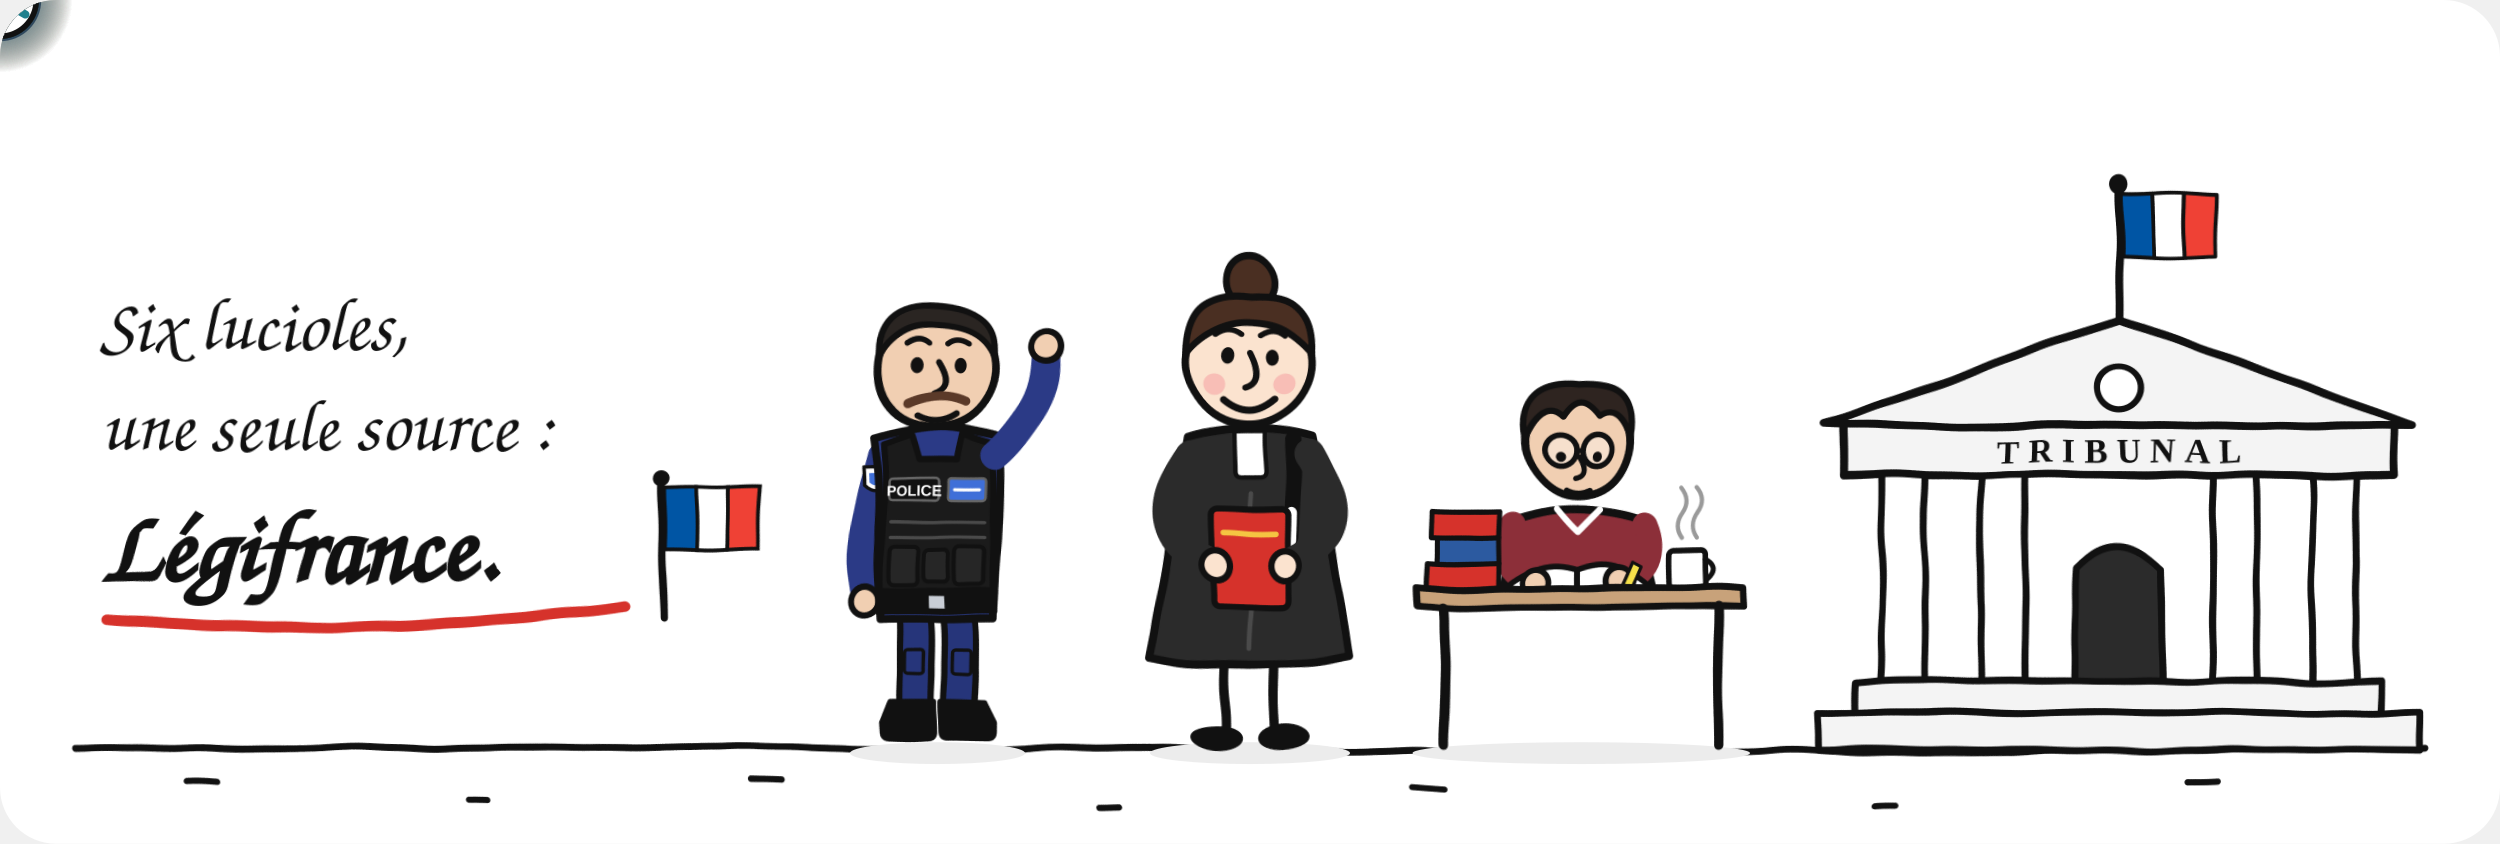
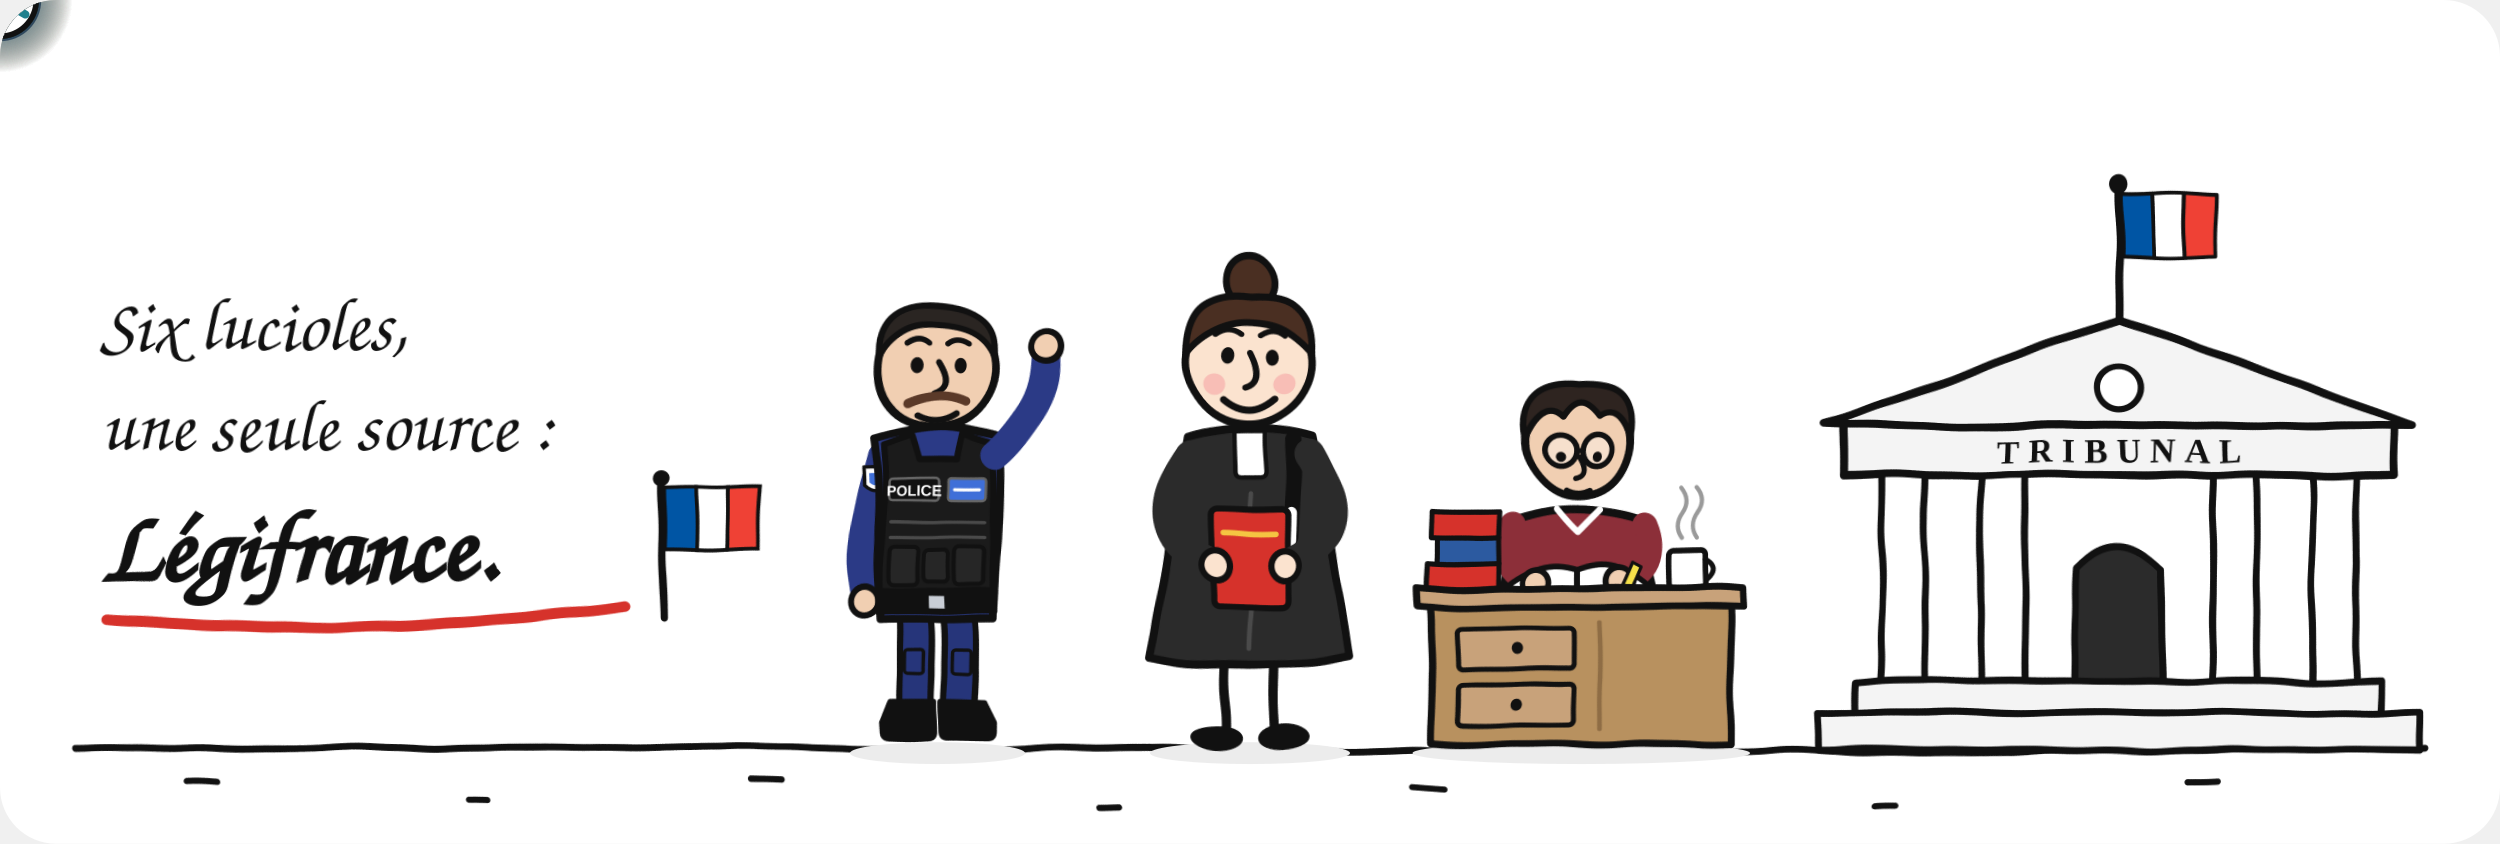
<svg xmlns="http://www.w3.org/2000/svg" viewBox="0 0 800 270" width="800" height="270" role="img" aria-labelledby="t d">
  <defs>
    <clipPath id="card">
      <rect width="800" height="270" rx="18" />
    </clipPath>
    <filter id="ink" x="-10%" y="-10%" width="120%" height="120%">
      <feTurbulence type="fractalNoise" baseFrequency="0.035" numOctaves="2" seed="1" result="n">
        <animate attributeName="seed" values="1;4;7" dur="0.36s" calcMode="discrete" repeatCount="indefinite" />
      </feTurbulence>
      <feDisplacementMap in="SourceGraphic" in2="n" scale="2.6" xChannelSelector="R" yChannelSelector="G" />
    </filter>
    <radialGradient id="glowClaude">
      <stop offset="0" stop-color="#D97757" stop-opacity="0.6" />
      <stop offset="1" stop-color="#D97757" stop-opacity="0" />
    </radialGradient>
    <radialGradient id="glowGpt">
      <stop offset="0" stop-color="#10A37F" stop-opacity="0.55" />
      <stop offset="1" stop-color="#10A37F" stop-opacity="0" />
    </radialGradient>
    <radialGradient id="glowGemini">
      <stop offset="0" stop-color="#6E7CF0" stop-opacity="0.6" />
      <stop offset="1" stop-color="#6E7CF0" stop-opacity="0" />
    </radialGradient>
    <radialGradient id="glowMistral">
      <stop offset="0" stop-color="#FF8205" stop-opacity="0.6" />
      <stop offset="1" stop-color="#FF8205" stop-opacity="0" />
    </radialGradient>
    <radialGradient id="glowGrok">
      <stop offset="0" stop-color="#5a5a5a" stop-opacity="0.5" />
      <stop offset="1" stop-color="#5a5a5a" stop-opacity="0" />
    </radialGradient>
    <radialGradient id="glowPerplexity">
      <stop offset="0" stop-color="#20808D" stop-opacity="0.55" />
      <stop offset="1" stop-color="#20808D" stop-opacity="0" />
    </radialGradient>
    <linearGradient id="geminiFill" x1="0" y1="1" x2="1" y2="0">
      <stop offset="0" stop-color="#4285F4" />
      <stop offset="0.6" stop-color="#9B72CB" />
      <stop offset="1" stop-color="#D96570" />
    </linearGradient>
    <g id="flag">
      <g stroke="#111" stroke-width="1.2">
        <rect x="0" y="0" width="10" height="20" fill="#0055A4" />
        <rect x="10" y="0" width="10" height="20" fill="#ffffff" />
        <rect x="20" y="0" width="10" height="20" fill="#EF4135" />
        <animateTransform attributeName="transform" type="skewY" values="0;-7;0;6;0" dur="1.6s" repeatCount="indefinite" />
      </g>
    </g>
    <g id="wings" stroke="#111" stroke-width="1.2">
      <ellipse cx="-5" cy="-11" rx="3.2" ry="5" fill="#ffffff" fill-opacity="0.85">
        <animate attributeName="ry" values="5;1.6;5" dur="0.12s" repeatCount="indefinite" />
      </ellipse>
      <ellipse cx="5" cy="-11" rx="3.2" ry="5" fill="#ffffff" fill-opacity="0.85">
        <animate attributeName="ry" values="5;1.6;5" dur="0.12s" repeatCount="indefinite" />
      </ellipse>
      <circle cx="0" cy="-9" r="2.6" fill="#111" />
      <path d="M-1 -11 l-3 -5 M1 -11 l3 -5" fill="none" />
    </g>
    <g id="ff-claude">
      <circle r="16" fill="url(#glowClaude)">
        <animate attributeName="r" values="13;18;13" dur="1.4s" repeatCount="indefinite" />
      </circle>
      <use href="#wings" />
      <circle r="8" fill="#ffffff" stroke="#111" stroke-width="1.2" />
      <path d="M2 0L7 0M1.62 1.18L5.66 4.11M0.62 1.9L2.16 6.66M-0.62 1.9L-2.16 6.66M-1.62 1.18L-5.66 4.11M-2 0L-7 0M-1.62 -1.18L-5.66 -4.11M-0.62 -1.9L-2.16 -6.66M0.62 -1.9L2.16 -6.66M1.62 -1.18L5.66 -4.11" stroke="#D97757" stroke-width="2.2" stroke-linecap="round" />
    </g>
    <g id="ff-gpt">
      <circle r="16" fill="url(#glowGpt)">
        <animate attributeName="r" values="13;18;13" dur="1.7s" repeatCount="indefinite" />
      </circle>
      <use href="#wings" />
      <circle r="8" fill="#ffffff" stroke="#111" stroke-width="1.2" />
      <g fill="none" stroke="#111" stroke-width="1.3">
        <ellipse cx="0" cy="-2.6" rx="2" ry="4.2" />
        <ellipse cx="0" cy="-2.6" rx="2" ry="4.2" transform="rotate(60)" />
        <ellipse cx="0" cy="-2.6" rx="2" ry="4.2" transform="rotate(120)" />
        <ellipse cx="0" cy="-2.6" rx="2" ry="4.2" transform="rotate(180)" />
        <ellipse cx="0" cy="-2.6" rx="2" ry="4.2" transform="rotate(240)" />
        <ellipse cx="0" cy="-2.6" rx="2" ry="4.2" transform="rotate(300)" />
      </g>
    </g>
    <g id="ff-gemini">
      <circle r="16" fill="url(#glowGemini)">
        <animate attributeName="r" values="13;18;13" dur="1.2s" repeatCount="indefinite" />
      </circle>
      <use href="#wings" />
      <circle r="8" fill="#ffffff" stroke="#111" stroke-width="1.2" />
      <path d="M0 -7 C0.8 -1.8 1.8 -0.8 7 0 C1.8 0.8 0.8 1.8 0 7 C-0.8 1.8 -1.8 0.8 -7 0 C-1.8 -0.8 -0.8 -1.8 0 -7 Z" fill="url(#geminiFill)" />
    </g>
    <g id="ff-mistral">
      <circle r="16" fill="url(#glowMistral)">
        <animate attributeName="r" values="13;18;13" dur="1.5s" repeatCount="indefinite" />
      </circle>
      <use href="#wings" />
      <circle r="8.5" fill="#ffffff" stroke="#111" stroke-width="1.2" />
      <g transform="translate(-5.5 -5.5)">
        <rect x="0" y="0" width="2.2" height="2.2" fill="#FFD800" />
        <rect x="8.8" y="0" width="2.2" height="2.2" fill="#FFD800" />
        <rect x="0" y="2.2" width="2.2" height="2.2" fill="#FFAF00" />
        <rect x="2.2" y="2.2" width="2.2" height="2.2" fill="#FFAF00" />
        <rect x="6.6" y="2.2" width="2.2" height="2.2" fill="#FFAF00" />
        <rect x="8.8" y="2.2" width="2.2" height="2.2" fill="#FFAF00" />
        <rect x="0" y="4.4" width="2.2" height="2.2" fill="#FF8205" />
        <rect x="4.4" y="4.4" width="2.2" height="2.2" fill="#FF8205" />
        <rect x="8.8" y="4.4" width="2.2" height="2.2" fill="#FF8205" />
        <rect x="0" y="6.6" width="2.2" height="2.2" fill="#FA500F" />
        <rect x="8.8" y="6.6" width="2.2" height="2.2" fill="#FA500F" />
        <rect x="0" y="8.8" width="2.2" height="2.2" fill="#E10500" />
        <rect x="8.8" y="8.8" width="2.2" height="2.2" fill="#E10500" />
      </g>
    </g>
    <g id="ff-grok">
      <circle r="16" fill="url(#glowGrok)">
        <animate attributeName="r" values="13;18;13" dur="1.3s" repeatCount="indefinite" />
      </circle>
      <use href="#wings" />
      <circle r="8" fill="#111" stroke="#111" stroke-width="1.2" />
      <circle r="4.6" fill="none" stroke="#ffffff" stroke-width="1.4" />
      <path d="M-5.5 5.5 L5.5 -5.5" stroke="#111" stroke-width="3.2" stroke-linecap="round" />
      <path d="M-6 6 L6 -6" stroke="#ffffff" stroke-width="1.5" stroke-linecap="round" />
    </g>
    <g id="ff-perplexity">
      <circle r="16" fill="url(#glowPerplexity)">
        <animate attributeName="r" values="13;18;13" dur="1.6s" repeatCount="indefinite" />
      </circle>
      <use href="#wings" />
      <circle r="8" fill="#ffffff" stroke="#111" stroke-width="1.2" />
      <path d="M0 -6.5 V6.5 M-5.6 -3.2 L5.6 3.2 M-5.6 3.2 L5.6 -3.2" stroke="#20808D" stroke-width="1.8" stroke-linecap="round" />
      <rect x="-3" y="-3" width="6" height="6" fill="none" stroke="#20808D" stroke-width="1.4" />
    </g>
  </defs>
  <g clip-path="url(#card)">
    <rect width="800" height="270" fill="#ffffff" />
    <g filter="url(#ink)" stroke="#111" stroke-linecap="round" fill="none">
      <path d="M24 240 C220 237 520 243 776 239" stroke-width="2.2" />
      <path d="M60 250h10M150 256h6M240 250h10M352 258h6M452 252h10M600 258h6M700 250h10" stroke-width="2" />
    </g>
    <g fill="#ececec">
      <ellipse cx="300" cy="241" rx="28" ry="3.5" />
      <ellipse cx="400" cy="241" rx="32" ry="3.5" />
      <ellipse cx="506" cy="241" rx="54" ry="3.5" />
    </g>
    <g filter="url(#ink)" fill="#111" font-family="'Segoe Print', 'Chalkboard SE', 'Comic Sans MS', 'Comic Neue', cursive">
      <text x="32" y="112" font-size="24">Six lucioles,</text>
      <text x="32" y="144" font-size="24">une seule source :</text>
      <text x="32" y="186" font-size="32" font-weight="700" textLength="168" lengthAdjust="spacingAndGlyphs">Légifrance.</text>
      <path d="M34 198 Q116 205 200 194" fill="none" stroke="#d6322b" stroke-width="3.5" stroke-linecap="round" />
    </g>
    <g filter="url(#ink)">
      <line x1="212" y1="154" x2="212" y2="198" stroke="#111" stroke-width="2.4" stroke-linecap="round" />
      <circle cx="212" cy="153" r="2.6" fill="#111" />
      <use href="#flag" transform="translate(213 156)" />
    </g>
    <g filter="url(#ink)" stroke="#111" stroke-linejoin="round" stroke-linecap="round" transform="translate(16 36)">
      <line x1="662" y1="66" x2="662" y2="24" stroke-width="2.4" />
      <circle cx="662" cy="23" r="2.6" fill="#111" />
      <use href="#flag" transform="translate(663 26)" />
      <polygon points="568,100 662,66 756,100" fill="#f4f4f4" stroke-width="2.5" />
      <circle cx="662" cy="88" r="7" fill="#ffffff" stroke-width="2" />
      <rect x="574" y="100" width="176" height="16" fill="#f4f4f4" stroke-width="2.5" />
      <text x="662" y="112" text-anchor="middle" font-family="Georgia, 'Times New Roman', serif" font-size="11" font-weight="700" letter-spacing="3" fill="#111" stroke="none">TRIBUNAL</text>
      <g fill="#ffffff" stroke-width="2.2">
        <rect x="586" y="116" width="14" height="66" />
        <rect x="618" y="116" width="14" height="66" />
        <rect x="692" y="116" width="14" height="66" />
        <rect x="724" y="116" width="14" height="66" />
      </g>
      <path d="M648 182 V146 Q662 132 676 146 V182" fill="#2b2b2b" stroke-width="2.2" />
      <rect x="578" y="182" width="168" height="10" fill="#f4f4f4" stroke-width="2.2" />
      <rect x="566" y="192" width="192" height="12" fill="#f4f4f4" stroke-width="2.2" />
    </g>
    <g filter="url(#ink)" stroke="#111" stroke-linecap="round" stroke-linejoin="round">
      <rect x="288" y="196" width="10" height="32" fill="#26357a" stroke-width="2" />
      <rect x="302" y="196" width="10" height="32" fill="#26357a" stroke-width="2" />
      <rect x="289.5" y="208" width="6" height="8" rx="1" fill="none" stroke="#111" stroke-width="1.1" />
      <rect x="304.5" y="208" width="6" height="8" rx="1" fill="none" stroke="#111" stroke-width="1.1" />
      <path d="M285 225 h14 v9 q0 2 -2 2 h-13 q-2 0 -2 -2 v-3 Z" fill="#111" stroke-width="1.6" />
      <path d="M315 225 h-14 v9 q0 2 2 2 h13 q2 0 2 -2 v-3 Z" fill="#111" stroke-width="1.6" />
      <path d="M282 146 Q273 170 277 190" fill="none" stroke="#2b3a86" stroke-width="9" />
      <circle cx="277" cy="192" r="4.5" fill="#f1cfb2" stroke-width="2" />
      <path d="M276 149 h7 v6 q-3.5 3.5 -7 0 Z" fill="#ffffff" stroke-width="1.1" />
      <path d="M277.5 151 h4 v3 q-2 2 -4 0 Z" fill="#3f6fd8" stroke="none" />
      <path d="M280 140 Q300 134 320 140 L318 198 L282 198 Z" fill="#2b3a86" stroke-width="2.5" />
      <path d="M283 142 L292 139 L294 147 L306 147 L308 139 L317 142 L318 189 L282 189 Z" fill="#1b1b1b" stroke-width="2" />
      <rect x="284" y="153" width="16" height="7" rx="1" fill="#111" stroke="#666" stroke-width="0.8" />
      <text x="292" y="158.6" text-anchor="middle" font-family="Arial, Helvetica, sans-serif" font-size="4.8" font-weight="700" fill="#ffffff" stroke="none">POLICE</text>
      <rect x="303" y="153" width="12" height="7" rx="1" fill="#3f6fd8" stroke="#666" stroke-width="0.8" />
      <path d="M305 156.5 h8" stroke="#ffffff" stroke-width="1" />
      <path d="M285 167 h30 M285 172 h30" stroke="#4a4a4a" stroke-width="1.1" />
      <rect x="285" y="175" width="9" height="12" rx="1.5" fill="#262626" stroke-width="1.3" />
      <rect x="306" y="175" width="9" height="12" rx="1.5" fill="#262626" stroke-width="1.3" />
      <rect x="296" y="176" width="8" height="10" rx="1.5" fill="#262626" stroke-width="1.3" />
      <rect x="281" y="189" width="38" height="7" fill="#111" stroke-width="1" />
      <rect x="297" y="190" width="6" height="5" fill="#c9ced6" stroke-width="1" />
      <g>
        <path d="M318 146 Q334 134 335 114" fill="none" stroke="#2b3a86" stroke-width="9" />
        <circle cx="335" cy="111" r="4.8" fill="#f1cfb2" stroke-width="2" />
        <animateTransform attributeName="transform" type="rotate" values="-8 318 146;12 318 146;-8 318 146" dur="1.1s" repeatCount="indefinite" />
      </g>
      <circle cx="300" cy="118" r="19" fill="#f1cfb2" stroke-width="2.5" />
      <path d="M281.5 114 Q280 98 300 98 Q320 98 318.5 114 Q314 104 300 104 Q286 104 281.5 114 Z" fill="#2a2522" stroke-width="2" />
      <ellipse cx="293" cy="117" rx="2" ry="2.5" fill="#111" stroke="none">
        <animate attributeName="ry" values="2.5;2.5;0.4;2.5" keyTimes="0;0.9;0.95;1" dur="4.2s" repeatCount="indefinite" />
      </ellipse>
      <ellipse cx="307" cy="117" rx="2" ry="2.5" fill="#111" stroke="none">
        <animate attributeName="ry" values="2.5;2.5;0.4;2.5" keyTimes="0;0.9;0.95;1" dur="4.2s" repeatCount="indefinite" />
      </ellipse>
      <path d="M300 116 Q305 124 299 126" fill="none" stroke-width="2" />
      <path d="M291 129 Q300 125 309 129" fill="none" stroke="#5b3a29" stroke-width="3" />
      <path d="M294 133 Q300 137 306 133" fill="none" stroke-width="2" />
      <path d="M290 110 Q294 107.5 297 110 M303 110 Q306 107.5 310 110" fill="none" stroke-width="1.8" />
    </g>
    <g filter="url(#ink)" stroke="#111" stroke-linecap="round" stroke-linejoin="round">
      <line x1="392" y1="204" x2="392" y2="233" stroke-width="3" />
      <line x1="408" y1="204" x2="408" y2="233" stroke-width="3" />
      <ellipse cx="389" cy="236" rx="8" ry="3.5" fill="#111" />
      <ellipse cx="411" cy="236" rx="8" ry="3.5" fill="#111" />
      <path d="M380 140 Q400 134 420 140 L432 210 Q400 216 368 210 Z" fill="#2b2b2b" stroke-width="2.5" />
      <path d="M400 158 L400 208" fill="none" stroke="#4a4a4a" stroke-width="1.5" />
      <path d="M414 141 L413 172" fill="none" stroke-width="5" />
      <path d="M413 164 L413 173" fill="none" stroke="#ffffff" stroke-width="3.6" />
      <path d="M395 138 H405 V151 Q405 153 403 153 H397 Q395 153 395 151 Z" fill="#ffffff" stroke-width="1.4" />
      <rect x="388" y="163" width="24" height="31" rx="2" fill="#d6322b" stroke-width="2" />
      <line x1="392" y1="171" x2="408" y2="171" stroke="#f5c542" stroke-width="1.8" />
      <path d="M381 146 Q364 172 389 181" fill="none" stroke="#2b2b2b" stroke-width="10" />
      <path d="M419 146 Q436 172 411 181" fill="none" stroke="#2b2b2b" stroke-width="10" />
      <circle cx="389" cy="181" r="4.6" fill="#fbe3cf" stroke-width="2" />
      <circle cx="411" cy="181" r="4.6" fill="#fbe3cf" stroke-width="2" />
      <g>
        <animateTransform attributeName="transform" type="rotate" values="-4 400 138;4 400 138;-4 400 138" dur="5s" repeatCount="indefinite" />
        <circle cx="400" cy="90" r="8" fill="#4a2f22" stroke-width="2.2" />
        <circle cx="400" cy="116" r="20" fill="#fbe3cf" stroke-width="2.5" />
        <path d="M380 113 Q379 93 400 95 Q421 93 420 113 Q412 103 400 103 Q388 103 380 113 Z" fill="#4a2f22" stroke-width="2.2" />
        <path d="M389 107 Q393 104 397 107" fill="none" stroke-width="1.8" />
        <path d="M403 107 Q407 104 411 107" fill="none" stroke-width="1.8" />
        <ellipse cx="393" cy="114" rx="2" ry="2.6" fill="#111" stroke="none">
          <animate attributeName="ry" values="2.6;2.6;0.4;2.6" keyTimes="0;0.9;0.95;1" dur="3.6s" repeatCount="indefinite" />
        </ellipse>
        <ellipse cx="407" cy="114" rx="2" ry="2.6" fill="#111" stroke="none">
          <animate attributeName="ry" values="2.6;2.6;0.4;2.6" keyTimes="0;0.9;0.95;1" dur="3.6s" repeatCount="indefinite" />
        </ellipse>
        <path d="M400 113 Q405 122 399 124" fill="none" stroke-width="2" />
        <circle cx="389" cy="123" r="3.5" fill="#f6a5a5" stroke="none" opacity="0.6" />
        <circle cx="411" cy="123" r="3.5" fill="#f6a5a5" stroke="none" opacity="0.6" />
        <path d="M392 128 Q400 135 408 128" fill="none" stroke-width="2.3" />
      </g>
    </g>
    <g filter="url(#ink)" stroke="#111" stroke-linecap="round" stroke-linejoin="round">
      <path d="M486 166 Q505 160 524 166 L529 190 L481 190 Z" fill="#8c2f39" stroke-width="2.5" />
      <path d="M498 163 L505 170 L512 163" fill="none" stroke="#ffffff" stroke-width="2" />
      <g>
        <animateTransform attributeName="transform" type="rotate" values="0 505 160;5 505 160;0 505 160" dur="2.2s" repeatCount="indefinite" />
        <circle cx="505" cy="142" r="17" fill="#f1cfb2" stroke-width="2.5" />
        <path d="M488 140 Q485 121 505 123 Q525 121 522 140 Q518 129 512 133 Q506 124 500 133 Q494 127 488 140 Z" fill="#2e2420" stroke-width="2" />
        <circle cx="499" cy="144" r="5" fill="#ffffff" fill-opacity="0.35" stroke-width="1.8" />
        <circle cx="511" cy="144" r="5" fill="#ffffff" fill-opacity="0.35" stroke-width="1.8" />
        <path d="M504 144 L506 144" stroke-width="1.6" />
        <circle cx="499" cy="146" r="1.6" fill="#111" stroke="none" />
        <circle cx="511" cy="146" r="1.6" fill="#111" stroke="none" />
        <path d="M505 146 Q509 152 504 153" fill="none" stroke-width="1.8" />
        <path d="M501 157 Q505 159 509 157" fill="none" stroke-width="1.8" />
      </g>
      <path d="M484 168 Q478 182 492 186" fill="none" stroke="#8c2f39" stroke-width="8" />
      <path d="M526 168 Q532 182 518 186" fill="none" stroke="#8c2f39" stroke-width="8" />
      <path d="M482 188 Q493 178 505 182 L505 190 Q493 186 482 190 Z" fill="#ffffff" stroke-width="1.8" />
      <path d="M528 188 Q517 178 505 182 L505 190 Q517 186 528 190 Z" fill="#ffffff" stroke-width="1.8" />
      <circle cx="492" cy="186" r="4.2" fill="#f1cfb2" stroke-width="1.8" />
      <circle cx="518" cy="186" r="4.2" fill="#f1cfb2" stroke-width="1.8" />
      <rect x="520" y="180" width="3" height="10" fill="#f5e04a" stroke-width="1" transform="rotate(25 521 185)" />
      <rect x="458" y="164" width="22" height="8" fill="#d6322b" stroke-width="1.6" />
      <rect x="460" y="172" width="20" height="8" fill="#2c5aa0" stroke-width="1.6" />
      <rect x="457" y="180" width="23" height="8" fill="#d6322b" stroke-width="1.6" />
      <rect x="534" y="176" width="12" height="12" rx="1.5" fill="#ffffff" stroke-width="1.8" />
      <path d="M546 179 q5 3 0 7" fill="none" stroke-width="1.6" />
      <path d="M538 172 q-3 -4 0 -8 q3 -4 0 -8 M543 172 q-3 -4 0 -8 q3 -4 0 -8" fill="none" stroke="#9a9a9a" stroke-width="1.4">
        <animate attributeName="opacity" values="0;0.9;0" dur="2.4s" repeatCount="indefinite" />
        <animateTransform attributeName="transform" type="translate" values="0 2;0 -4" dur="2.4s" repeatCount="indefinite" />
      </path>
+       <rect x="458" y="193" width="96" height="45" fill="#b8915f" stroke-width="2.2" />
      <rect x="454" y="188" width="104" height="6" fill="#c8a27a" stroke-width="2.2" />
-       <line x1="462" y1="194" x2="462" y2="238" stroke-width="3" />
-       <line x1="550" y1="194" x2="550" y2="238" stroke-width="3" />
+       <rect x="466" y="201" width="38" height="13" rx="1.5" fill="#c8a27a" stroke-width="1.6" />
+       <rect x="466" y="219" width="38" height="13" rx="1.5" fill="#c8a27a" stroke-width="1.6" />
+       <circle cx="485" cy="207.5" r="1.9" fill="#111" stroke="none" />
+       <circle cx="485" cy="225.5" r="1.9" fill="#111" stroke="none" />
+       <path d="M512 199 V233" fill="none" stroke="#8f6d45" stroke-width="1.4" />
    </g>
    <g>
      <g>
        <use href="#ff-claude" transform="scale(1.45)" />
        <animateTransform attributeName="transform" type="translate" values="0 0;0 -2.5;0 0" dur="1.1s" repeatCount="indefinite" />
      </g>
      <animateMotion dur="9s" begin="0s" repeatCount="indefinite" path="M282 50 a118 23 0 1 1 236 0 a118 23 0 1 1 -236 0" />
    </g>
    <g>
      <g>
        <use href="#ff-gpt" transform="scale(1.45)" />
        <animateTransform attributeName="transform" type="translate" values="0 0;0 -2.5;0 0" dur="1.3s" repeatCount="indefinite" />
      </g>
      <animateMotion dur="9s" begin="-1.5s" repeatCount="indefinite" path="M282 50 a118 23 0 1 1 236 0 a118 23 0 1 1 -236 0" />
    </g>
    <g>
      <g>
        <use href="#ff-mistral" transform="scale(1.45)" />
        <animateTransform attributeName="transform" type="translate" values="0 0;0 -2.5;0 0" dur="1.2s" repeatCount="indefinite" />
      </g>
      <animateMotion dur="9s" begin="-3s" repeatCount="indefinite" path="M282 50 a118 23 0 1 1 236 0 a118 23 0 1 1 -236 0" />
    </g>
    <g>
      <g>
        <use href="#ff-gemini" transform="scale(1.45)" />
        <animateTransform attributeName="transform" type="translate" values="0 0;0 -2.5;0 0" dur="0.9s" repeatCount="indefinite" />
      </g>
      <animateMotion dur="9s" begin="-4.5s" repeatCount="indefinite" path="M282 50 a118 23 0 1 1 236 0 a118 23 0 1 1 -236 0" />
    </g>
    <g>
      <g>
        <use href="#ff-grok" transform="scale(1.45)" />
        <animateTransform attributeName="transform" type="translate" values="0 0;0 -2.5;0 0" dur="1s" repeatCount="indefinite" />
      </g>
      <animateMotion dur="9s" begin="-6s" repeatCount="indefinite" path="M282 50 a118 23 0 1 1 236 0 a118 23 0 1 1 -236 0" />
    </g>
    <g>
      <g>
        <use href="#ff-perplexity" transform="scale(1.45)" />
        <animateTransform attributeName="transform" type="translate" values="0 0;0 -2.5;0 0" dur="1.25s" repeatCount="indefinite" />
      </g>
      <animateMotion dur="9s" begin="-7.5s" repeatCount="indefinite" path="M282 50 a118 23 0 1 1 236 0 a118 23 0 1 1 -236 0" />
    </g>
  </g>
</svg>
